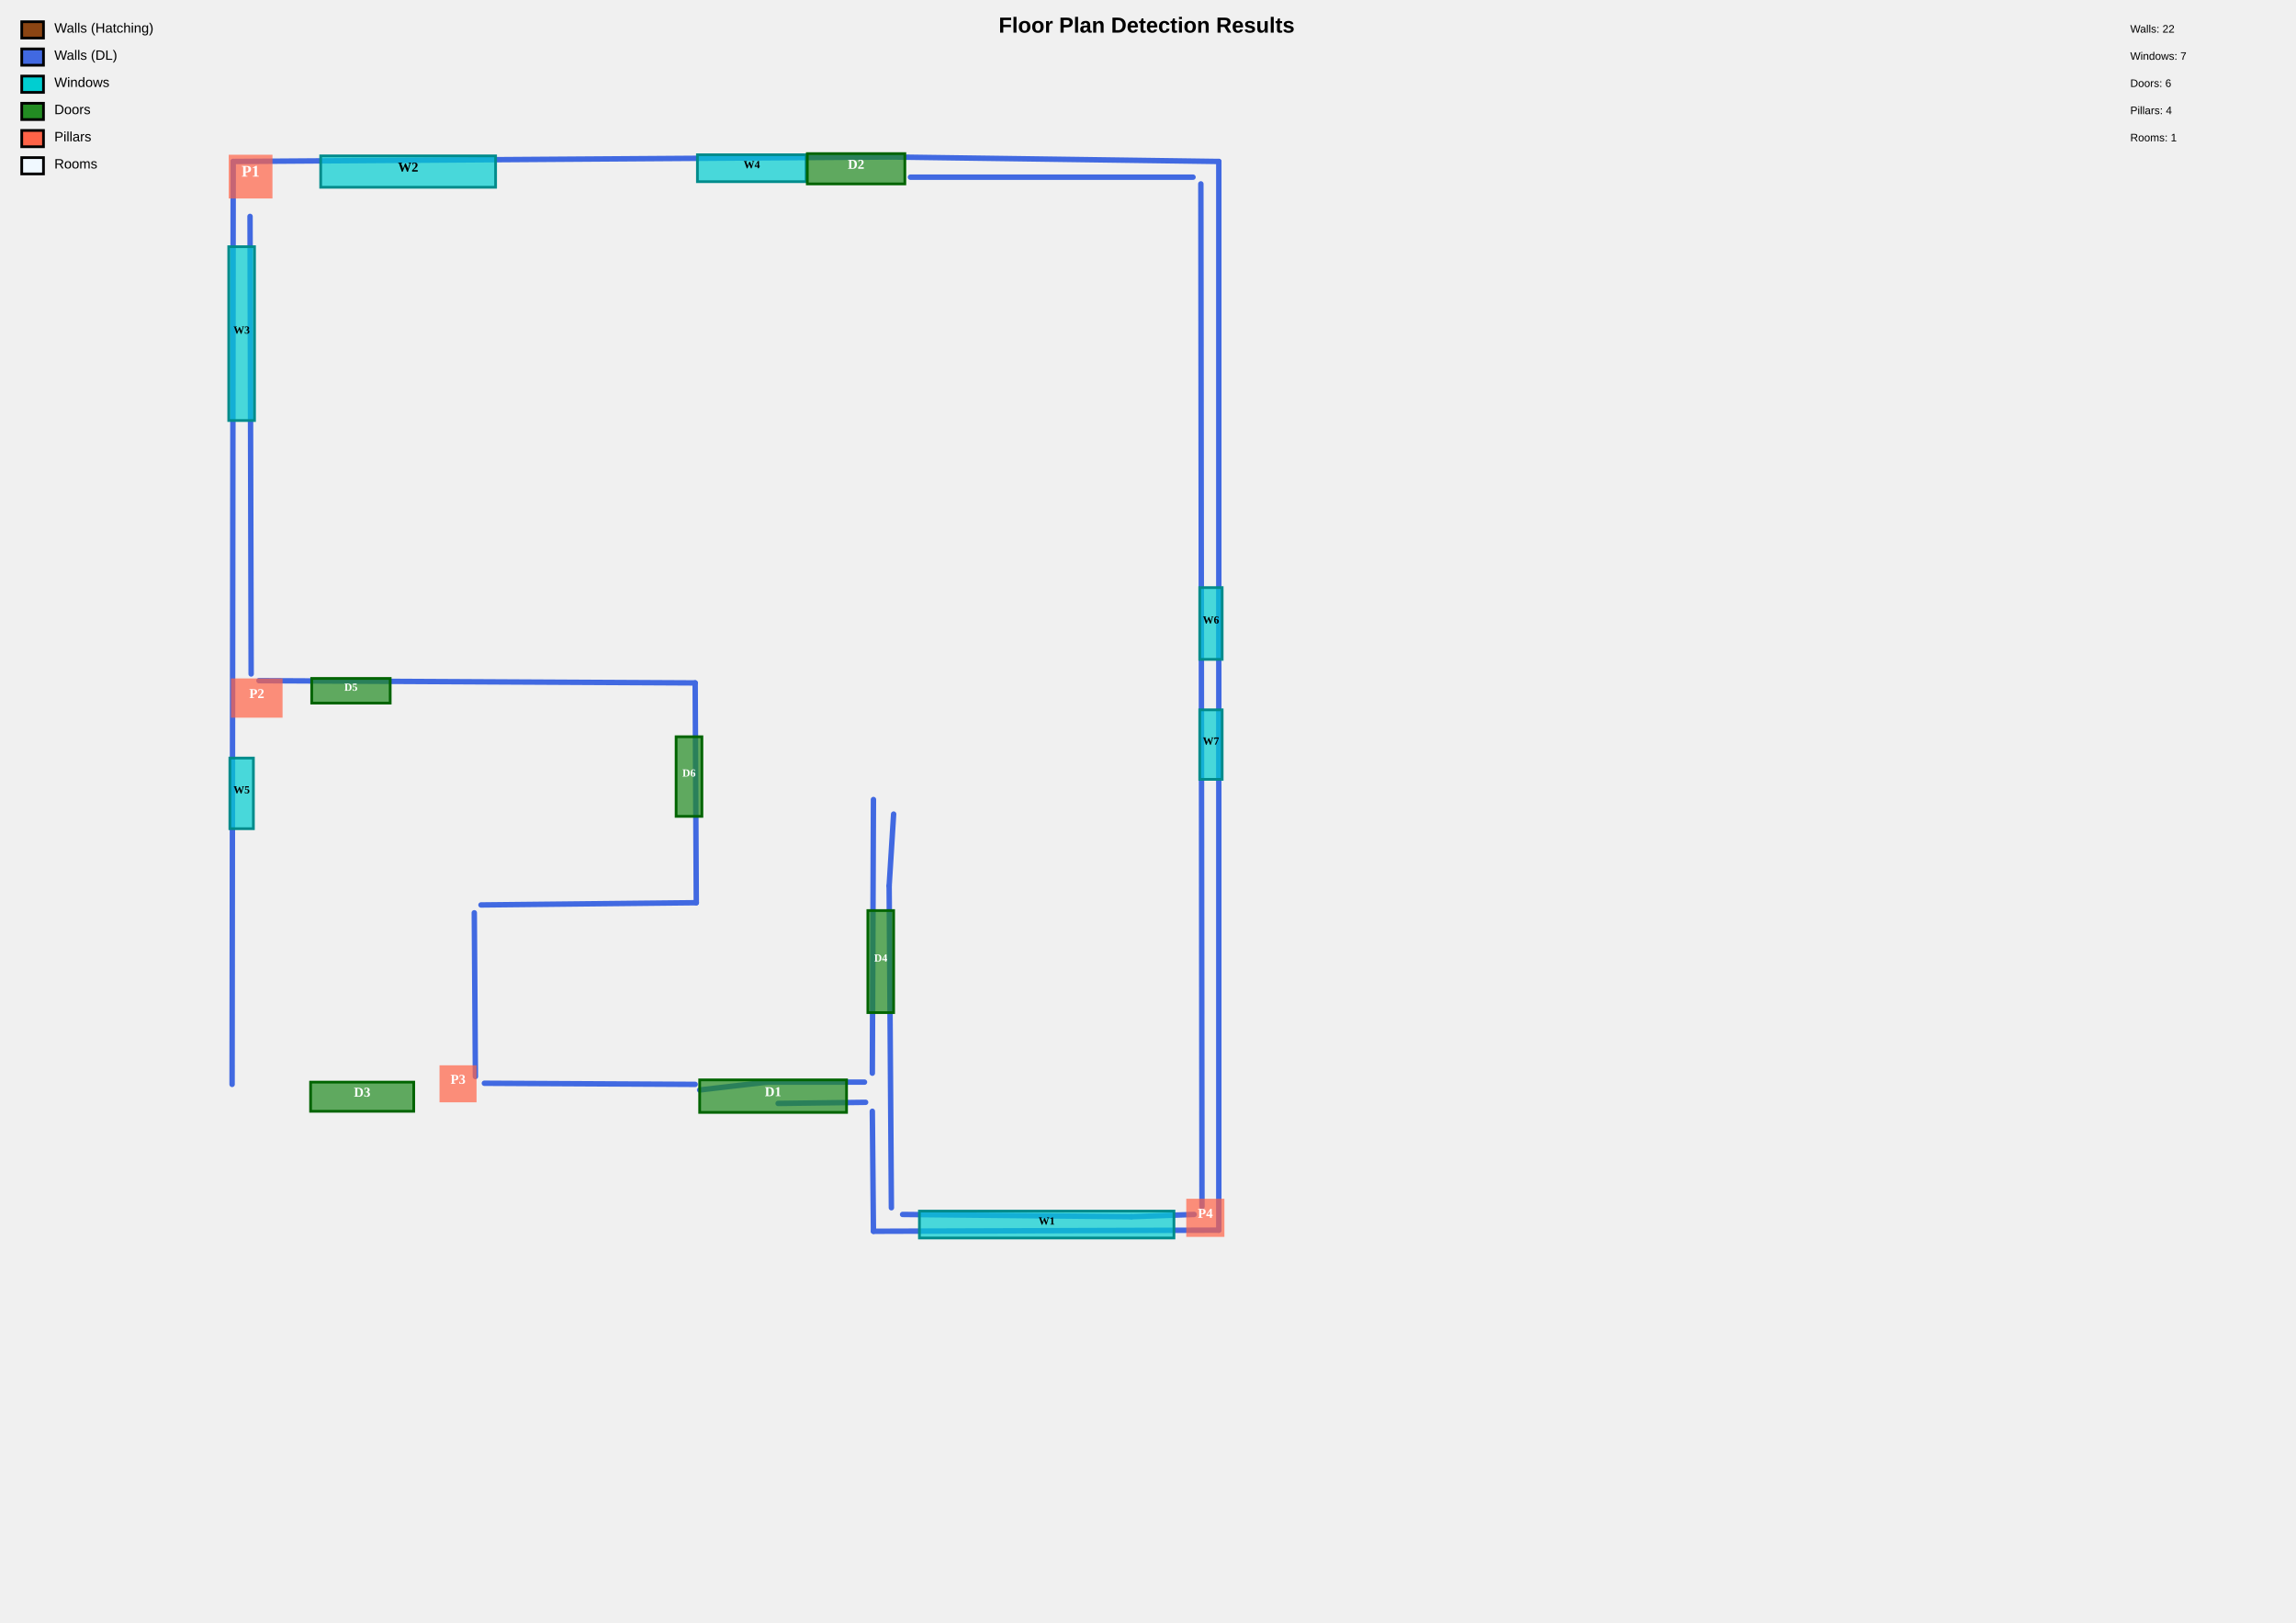
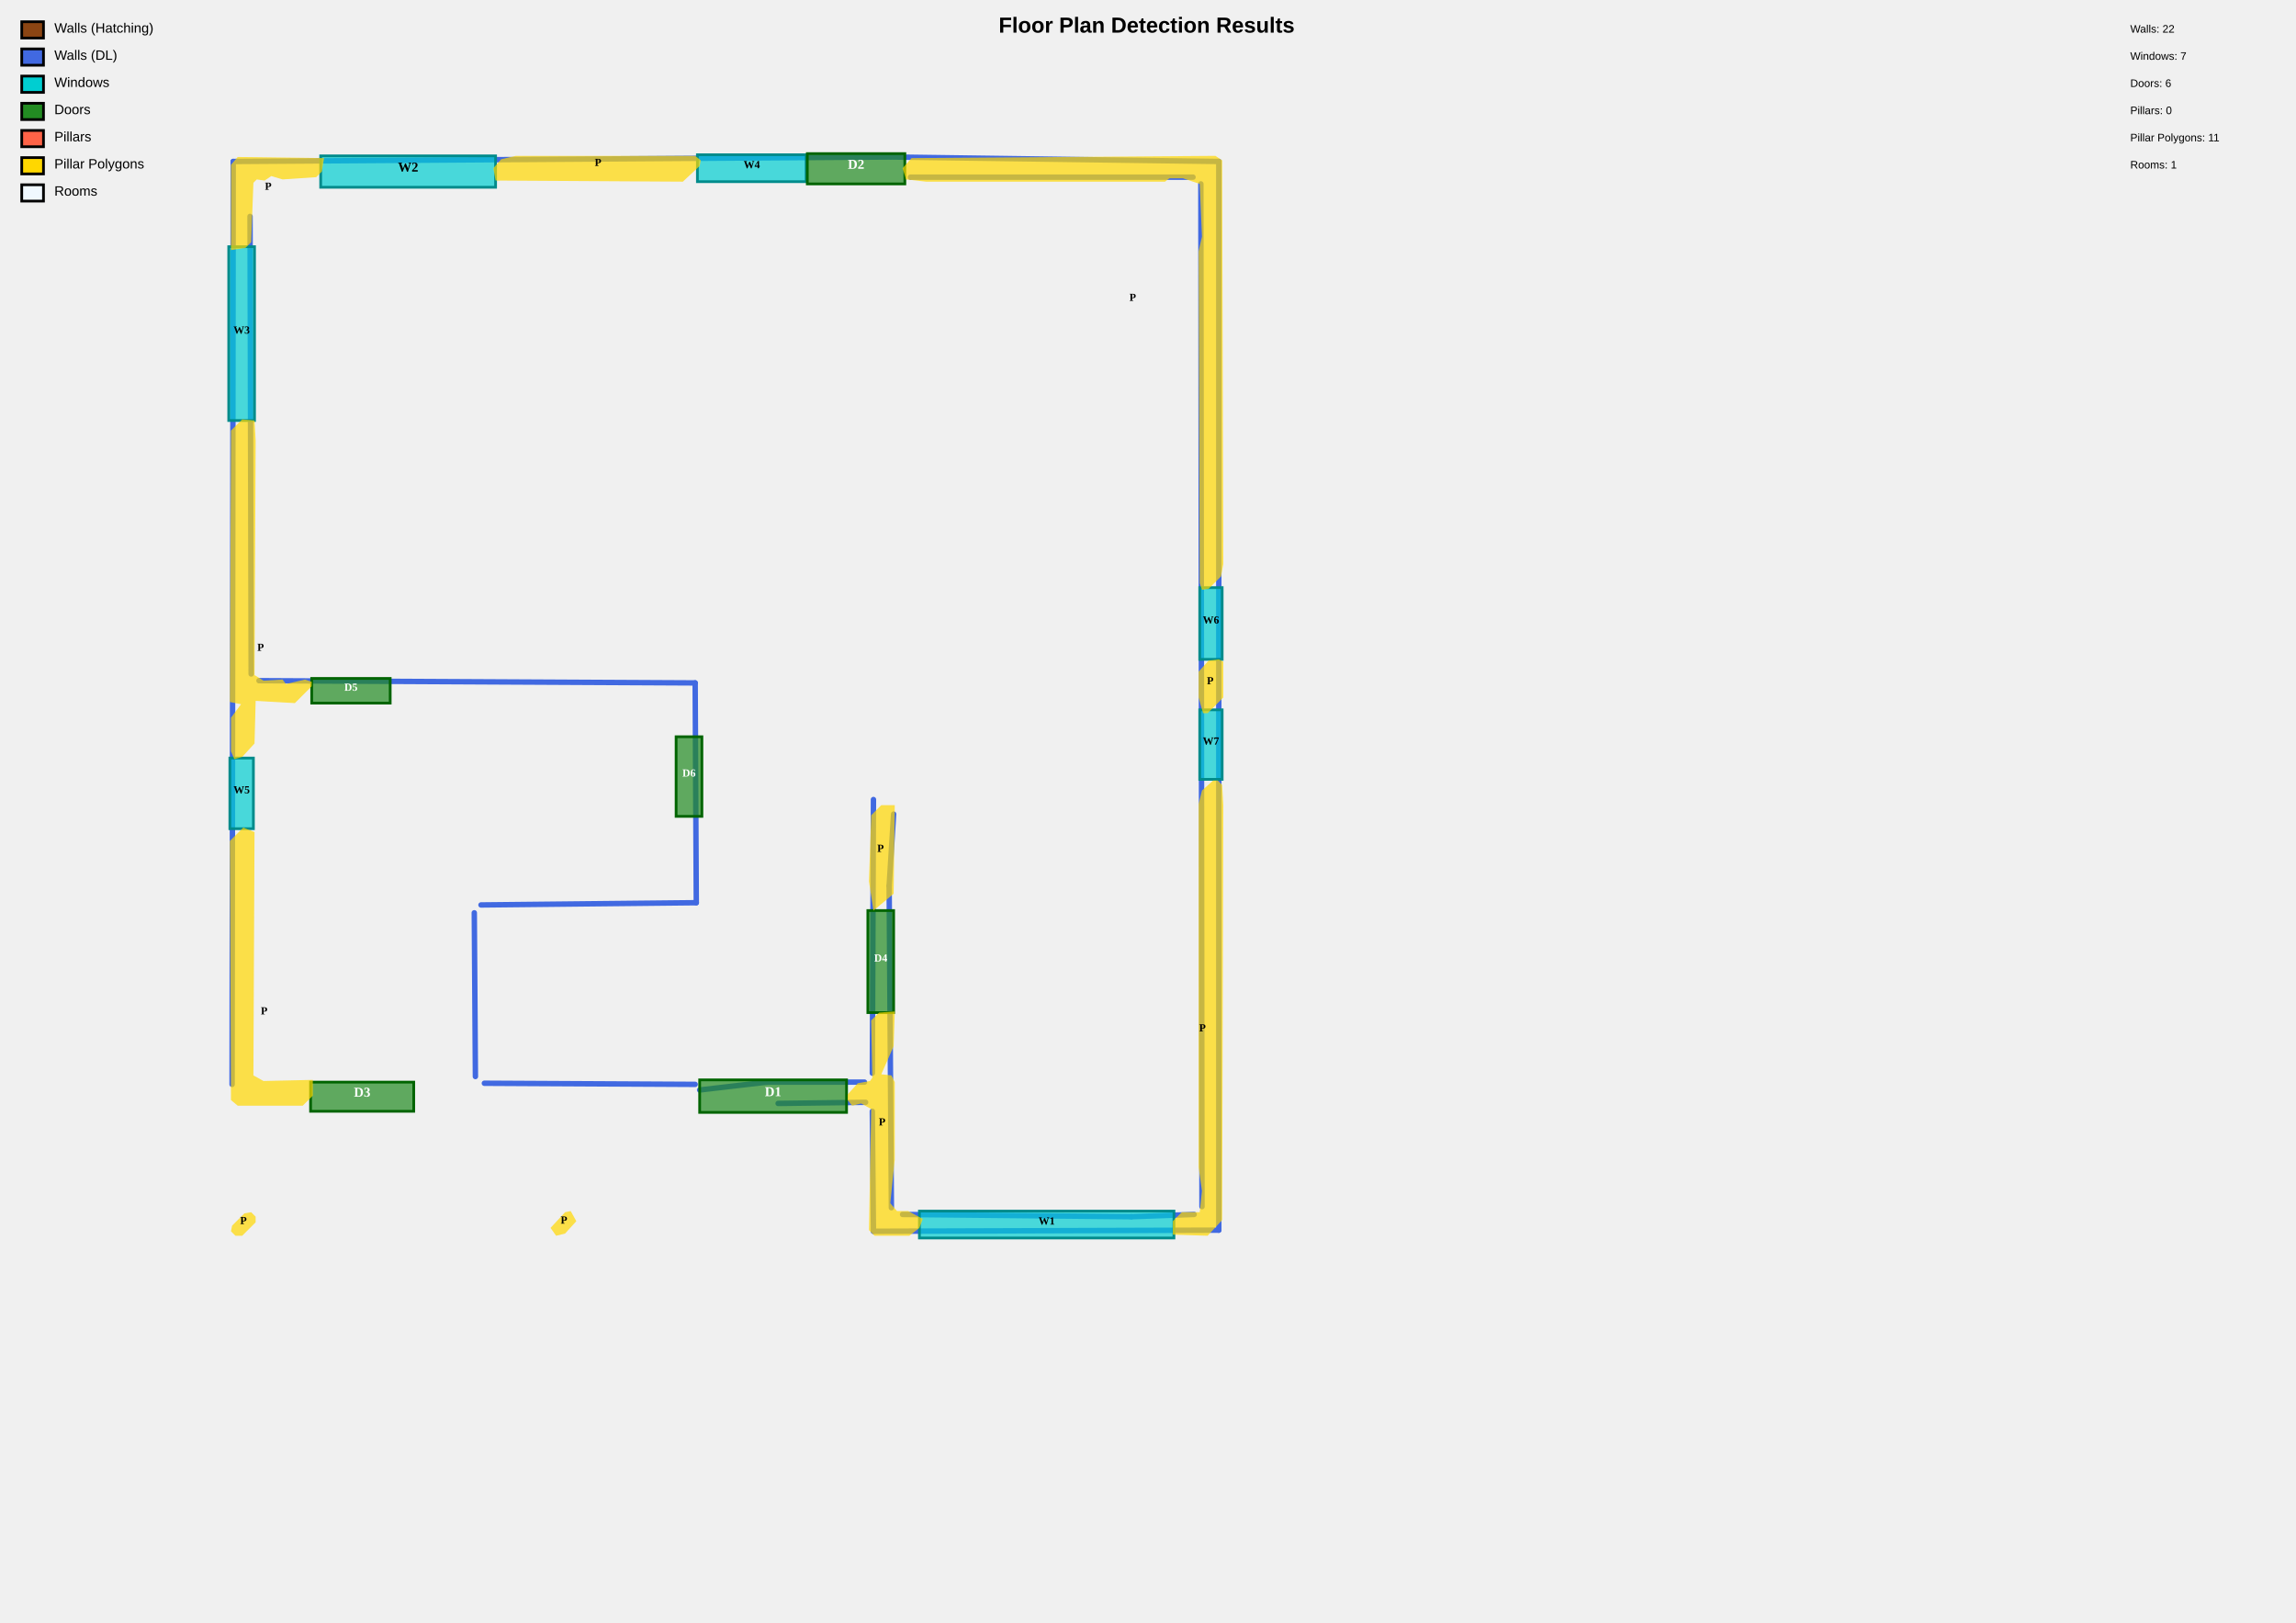
<svg xmlns="http://www.w3.org/2000/svg" baseProfile="tiny" height="597" version="1.2" width="845">
  <defs />
  <g id="rooms" />
  <g id="walls">
    <line stroke="#4169E1" stroke-linecap="round" stroke-width="2" x1="335.075" x2="439.063" y1="65.199" y2="65.199" />
    <line stroke="#4169E1" stroke-linecap="round" stroke-width="2" x1="441.952" x2="442.365" y1="67.675" y2="444.015" />
    <line stroke="#4169E1" stroke-linecap="round" stroke-width="2" x1="439.476" x2="416.368" y1="446.904" y2="447.729" />
    <line stroke="#4169E1" stroke-linecap="round" stroke-width="2" x1="416.368" x2="332.186" y1="447.729" y2="446.904" />
    <line stroke="#4169E1" stroke-linecap="round" stroke-width="2" x1="328.06" x2="327.234" y1="444.428" y2="325.996" />
    <line stroke="#4169E1" stroke-linecap="round" stroke-width="2" x1="327.234" x2="328.885" y1="325.996" y2="299.587" />
    <line stroke="#4169E1" stroke-linecap="round" stroke-width="2" x1="321.457" x2="321.045" y1="294.222" y2="394.909" />
    <line stroke="#4169E1" stroke-linecap="round" stroke-width="2" x1="318.156" x2="282.255" y1="398.211" y2="398.211" />
    <line stroke="#4169E1" stroke-linecap="round" stroke-width="2" x1="282.255" x2="257.496" y1="398.211" y2="401.099" />
    <line stroke="#4169E1" stroke-linecap="round" stroke-width="2" x1="255.845" x2="178.266" y1="399.036" y2="398.623" />
    <line stroke="#4169E1" stroke-linecap="round" stroke-width="2" x1="174.965" x2="174.553" y1="396.147" y2="335.9" />
    <line stroke="#4169E1" stroke-linecap="round" stroke-width="2" x1="177.028" x2="256.258" y1="333.012" y2="332.186" />
    <line stroke="#4169E1" stroke-linecap="round" stroke-width="2" x1="256.258" x2="255.845" y1="332.186" y2="251.306" />
    <line stroke="#4169E1" stroke-linecap="round" stroke-width="2" x1="255.845" x2="95.323" y1="251.306" y2="250.481" />
    <line stroke="#4169E1" stroke-linecap="round" stroke-width="2" x1="92.434" x2="92.022" y1="248.005" y2="79.642" />
    <line stroke="#4169E1" stroke-linecap="round" stroke-width="2" x1="327.647" x2="85.832" y1="57.772" y2="59.422" />
    <line stroke="#4169E1" stroke-linecap="round" stroke-width="2" x1="85.832" x2="85.419" y1="59.422" y2="399.036" />
    <line stroke="#4169E1" stroke-linecap="round" stroke-width="2" x1="448.555" x2="328.06" y1="59.422" y2="57.772" />
    <line stroke="#4169E1" stroke-linecap="round" stroke-width="2" x1="448.555" x2="448.555" y1="452.681" y2="59.422" />
    <line stroke="#4169E1" stroke-linecap="round" stroke-width="2" x1="321.457" x2="448.555" y1="453.094" y2="452.681" />
    <line stroke="#4169E1" stroke-linecap="round" stroke-width="2" x1="321.045" x2="321.457" y1="408.94" y2="453.094" />
    <line stroke="#4169E1" stroke-linecap="round" stroke-width="2" x1="286.382" x2="318.569" y1="406.051" y2="405.639" />
  </g>
-   <g id="pillars">
-     <rect fill="#FF6347" fill-opacity="0.7" height="16.093" stroke="darkred" stroke-width="0" width="16.093" x="84.181" y="56.946" />
-     <text fill="white" font-size="6" font-weight="bold" text-anchor="middle" x="92.228" y="64.993">P1</text>
-     <rect fill="#FF6347" fill-opacity="0.7" height="14.443" stroke="darkred" stroke-width="0" width="18.982" x="85.007" y="249.655" />
-     <text fill="white" font-size="5" font-weight="bold" text-anchor="middle" x="94.498" y="256.877">P2</text>
-     <rect fill="#FF6347" fill-opacity="0.7" height="13.618" stroke="darkred" stroke-width="0" width="13.618" x="161.76" y="392.021" />
-     <text fill="white" font-size="5" font-weight="bold" text-anchor="middle" x="168.569" y="398.83">P3</text>
-     <rect fill="#FF6347" fill-opacity="0.7" height="14.03" stroke="darkred" stroke-width="0" width="14.03" x="436.587" y="441.127" />
-     <text fill="white" font-size="5" font-weight="bold" text-anchor="middle" x="443.603" y="448.142">P4</text>
-   </g>
+   <g id="pillars" />
  <g id="windows">
    <rect fill="#00CED1" fill-opacity="0.7" height="9.904" stroke="darkcyan" stroke-width="1" width="93.672" x="338.376" y="445.666" />
    <text fill="black" font-size="4" font-weight="bold" text-anchor="middle" x="385.212" y="450.618">W1</text>
    <rect fill="#00CED1" fill-opacity="0.7" height="11.554" stroke="darkcyan" stroke-width="1" width="64.374" x="118.019" y="57.359" />
    <text fill="black" font-size="5" font-weight="bold" text-anchor="middle" x="150.206" y="63.136">W2</text>
    <rect fill="#00CED1" fill-opacity="0.7" height="63.961" stroke="darkcyan" stroke-width="1" width="9.491" x="84.181" y="90.784" />
    <text fill="black" font-size="4" font-weight="bold" text-anchor="middle" x="88.927" y="122.764">W3</text>
    <rect fill="#00CED1" fill-opacity="0.7" height="9.904" stroke="darkcyan" stroke-width="1" width="40.027" x="256.671" y="56.946" />
    <text fill="black" font-size="4" font-weight="bold" text-anchor="middle" x="276.684" y="61.898">W4</text>
    <rect fill="#00CED1" fill-opacity="0.7" height="25.997" stroke="darkcyan" stroke-width="1" width="8.666" x="84.594" y="278.954" />
    <text fill="black" font-size="4" font-weight="bold" text-anchor="middle" x="88.927" y="291.952">W5</text>
    <rect fill="#00CED1" fill-opacity="0.7" height="26.41" stroke="darkcyan" stroke-width="1" width="8.253" x="441.539" y="216.231" />
    <text fill="black" font-size="4" font-weight="bold" text-anchor="middle" x="445.666" y="229.435">W6</text>
    <rect fill="#00CED1" fill-opacity="0.7" height="25.584" stroke="darkcyan" stroke-width="1" width="8.253" x="441.539" y="261.21" />
    <text fill="black" font-size="4" font-weight="bold" text-anchor="middle" x="445.666" y="274.002">W7</text>
  </g>
  <g id="doors">
    <rect fill="#228B22" fill-opacity="0.7" height="11.967" stroke="darkgreen" stroke-width="1" width="54.058" x="257.496" y="397.385" />
    <text fill="white" font-size="5" font-weight="bold" text-anchor="middle" x="284.525" y="403.369">D1</text>
    <rect fill="#228B22" fill-opacity="0.7" height="11.142" stroke="darkgreen" stroke-width="1" width="35.901" x="297.111" y="56.533" />
    <text fill="white" font-size="5" font-weight="bold" text-anchor="middle" x="315.061" y="62.104">D2</text>
    <rect fill="#228B22" fill-opacity="0.7" height="10.729" stroke="darkgreen" stroke-width="1" width="37.964" x="114.305" y="398.211" />
    <text fill="white" font-size="5" font-weight="bold" text-anchor="middle" x="133.287" y="403.575">D3</text>
    <rect fill="#228B22" fill-opacity="0.7" height="37.551" stroke="darkgreen" stroke-width="1" width="9.491" x="319.394" y="335.075" />
    <text fill="white" font-size="4" font-weight="bold" text-anchor="middle" x="324.139" y="353.85">D4</text>
    <rect fill="#228B22" fill-opacity="0.7" height="9.078" stroke="darkgreen" stroke-width="1" width="28.886" x="114.718" y="249.655" />
    <text fill="white" font-size="4" font-weight="bold" text-anchor="middle" x="129.161" y="254.195">D5</text>
    <rect fill="#228B22" fill-opacity="0.7" height="29.298" stroke="darkgreen" stroke-width="1" width="9.491" x="248.83" y="271.113" />
    <text fill="white" font-size="4" font-weight="bold" text-anchor="middle" x="253.576" y="285.763">D6</text>
  </g>
+   <g id="pillar_polygons">
+     <polygon fill="#FFD700" opacity="0.7" points="92.434,446.079 89.959,446.491 85.419,451.03 85.007,453.094 86.657,454.744 89.133,454.744 94.085,449.793 94.085,447.729" stroke="darkred" stroke-width="0" />
+     <text fill="black" font-size="4" font-weight="bold" text-anchor="middle" x="89.597" y="450.463">P</text>
+     <polygon fill="#FFD700" opacity="0.7" points="210.041,445.666 207.977,446.079 202.613,451.856 204.676,454.744 207.977,453.919 212.104,449.38" stroke="darkred" stroke-width="0" />
+     <text fill="black" font-size="4" font-weight="bold" text-anchor="middle" x="207.565" y="450.274">P</text>
+     <polygon fill="#FFD700" opacity="0.7" points="323.521,372.626 320.632,375.515 321.045,396.56 320.219,397.798 315.68,398.623 311.966,402.75 311.966,404.813 313.617,406.877 316.918,406.051 320.632,408.114 319.807,452.681 321.87,454.744 334.662,454.744 338.376,451.856 339.614,448.555 334.249,445.666 330.123,445.666 327.647,442.777 329.298,426.684 329.298,398.211 328.06,395.735 324.346,395.322 328.885,385.006 329.298,372.214" stroke="darkred" stroke-width="0" />
+     <text fill="black" font-size="4" font-weight="bold" text-anchor="middle" x="324.655" y="414.15">P</text>
+     <polygon fill="#FFD700" opacity="0.7" points="89.546,304.538 84.594,309.49 85.007,404.813 87.483,406.877 111.416,406.877 115.13,403.163 115.13,397.385 96.974,397.798 93.26,395.735 93.672,306.189" stroke="darkred" stroke-width="0" />
+     <text fill="black" font-size="4" font-weight="bold" text-anchor="middle" x="97.221" y="373.286">P</text>
+     <polygon fill="#FFD700" opacity="0.7" points="329.298,296.285 324.346,296.285 320.632,299.999 319.807,324.346 321.457,335.075 328.885,328.885" stroke="darkred" stroke-width="0" />
+     <text fill="black" font-size="4" font-weight="bold" text-anchor="middle" x="324.071" y="313.479">P</text>
+     <polygon fill="#FFD700" opacity="0.7" points="448.142,287.207 446.491,287.207 442.365,290.921 441.127,295.873 441.127,429.572 442.365,438.238 441.539,446.079 434.937,446.079 431.636,449.38 431.636,454.332 444.428,454.744 449.793,448.967 450.205,296.285 449.793,288.858" stroke="darkred" stroke-width="0" />
+     <text fill="black" font-size="4" font-weight="bold" text-anchor="middle" x="442.542" y="379.553">P</text>
+     <polygon fill="#FFD700" opacity="0.7" points="448.555,242.64 444.841,243.053 441.127,247.179 441.127,256.671 442.777,262.448 444.428,262.448 450.205,256.671 450.205,243.466" stroke="darkred" stroke-width="0" />
+     <text fill="black" font-size="4" font-weight="bold" text-anchor="middle" x="445.408" y="251.822">P</text>
+     <polygon fill="#FFD700" opacity="0.7" points="89.133,154.333 85.007,158.459 84.594,258.321 88.721,259.147 85.007,264.098 85.007,276.478 86.245,279.366 89.133,278.541 93.672,273.589 94.085,257.909 108.528,258.734 114.718,252.544 114.718,250.893 112.242,250.068 105.227,251.719 103.989,250.068 96.974,250.481 93.672,248.417 94.085,162.173 93.672,154.745" stroke="darkred" stroke-width="0" />
+     <text fill="black" font-size="4" font-weight="bold" text-anchor="middle" x="95.921" y="239.504">P</text>
+     <polygon fill="#FFD700" opacity="0.7" points="335.487,58.184 332.186,61.898 333.424,66.025 340.852,66.85 428.747,66.85 430.398,65.612 435.35,65.612 441.539,67.675 442.365,87.07 441.127,92.434 441.539,214.58 442.365,217.056 444.841,216.643 449.38,212.104 450.205,207.565 449.793,59.01 447.317,57.359" stroke="darkred" stroke-width="0" />
+     <text fill="black" font-size="4" font-weight="bold" text-anchor="middle" x="416.877" y="110.737">P</text>
+     <polygon fill="#FFD700" opacity="0.7" points="182.393,66.437 251.306,66.85 257.496,61.073 257.909,59.01 255.845,57.359 189.821,57.359 184.456,58.597 181.568,61.898" stroke="darkred" stroke-width="0" />
+     <text fill="black" font-size="4" font-weight="bold" text-anchor="middle" x="220.099" y="61.073">P</text>
+     <polygon fill="#FFD700" opacity="0.7" points="119.257,58.184 87.483,57.772 85.007,60.66 85.007,92.022 90.371,91.197 92.434,89.133 93.26,67.263 94.498,66.025 97.386,66.437 99.862,64.787 103.989,66.025 116.368,65.199 118.432,63.136" stroke="darkred" stroke-width="0" />
+     <text fill="black" font-size="4" font-weight="bold" text-anchor="middle" x="98.719" y="69.834">P</text>
+   </g>
  <g font-size="5" id="legend">
    <rect fill="#8B4513" height="6" stroke="black" stroke-width="1" width="8" x="8" y="8" />
    <text fill="black" font-family="Arial" x="20" y="12">Walls (Hatching)</text>
    <rect fill="#4169E1" height="6" stroke="black" stroke-width="1" width="8" x="8" y="18" />
    <text fill="black" font-family="Arial" x="20" y="22">Walls (DL)</text>
    <rect fill="#00CED1" height="6" stroke="black" stroke-width="1" width="8" x="8" y="28" />
    <text fill="black" font-family="Arial" x="20" y="32">Windows</text>
    <rect fill="#228B22" height="6" stroke="black" stroke-width="1" width="8" x="8" y="38" />
    <text fill="black" font-family="Arial" x="20" y="42">Doors</text>
    <rect fill="#FF6347" height="6" stroke="black" stroke-width="1" width="8" x="8" y="48" />
    <text fill="black" font-family="Arial" x="20" y="52">Pillars</text>
-     <rect fill="#F0F8FF" height="6" stroke="black" stroke-width="1" width="8" x="8" y="58" />
-     <text fill="black" font-family="Arial" x="20" y="62">Rooms</text>
+     <rect fill="#FFD700" height="6" stroke="black" stroke-width="1" width="8" x="8" y="58" />
+     <text fill="black" font-family="Arial" x="20" y="62">Pillar Polygons</text>
+     <rect fill="#F0F8FF" height="6" stroke="black" stroke-width="1" width="8" x="8" y="68" />
+     <text fill="black" font-family="Arial" x="20" y="72">Rooms</text>
  </g>
  <g id="title">
    <text fill="black" font-family="Arial" font-size="8" font-weight="bold" text-anchor="middle" x="422" y="12">Floor Plan Detection Results</text>
  </g>
  <g font-size="4" id="statistics">
    <text fill="black" font-family="Arial" x="784" y="12">Walls: 22</text>
    <text fill="black" font-family="Arial" x="784" y="22">Windows: 7</text>
    <text fill="black" font-family="Arial" x="784" y="32">Doors: 6</text>
-     <text fill="black" font-family="Arial" x="784" y="42">Pillars: 4</text>
-     <text fill="black" font-family="Arial" x="784" y="52">Rooms: 1</text>
+     <text fill="black" font-family="Arial" x="784" y="42">Pillars: 0</text>
+     <text fill="black" font-family="Arial" x="784" y="52">Pillar Polygons: 11</text>
+     <text fill="black" font-family="Arial" x="784" y="62">Rooms: 1</text>
  </g>
</svg>
